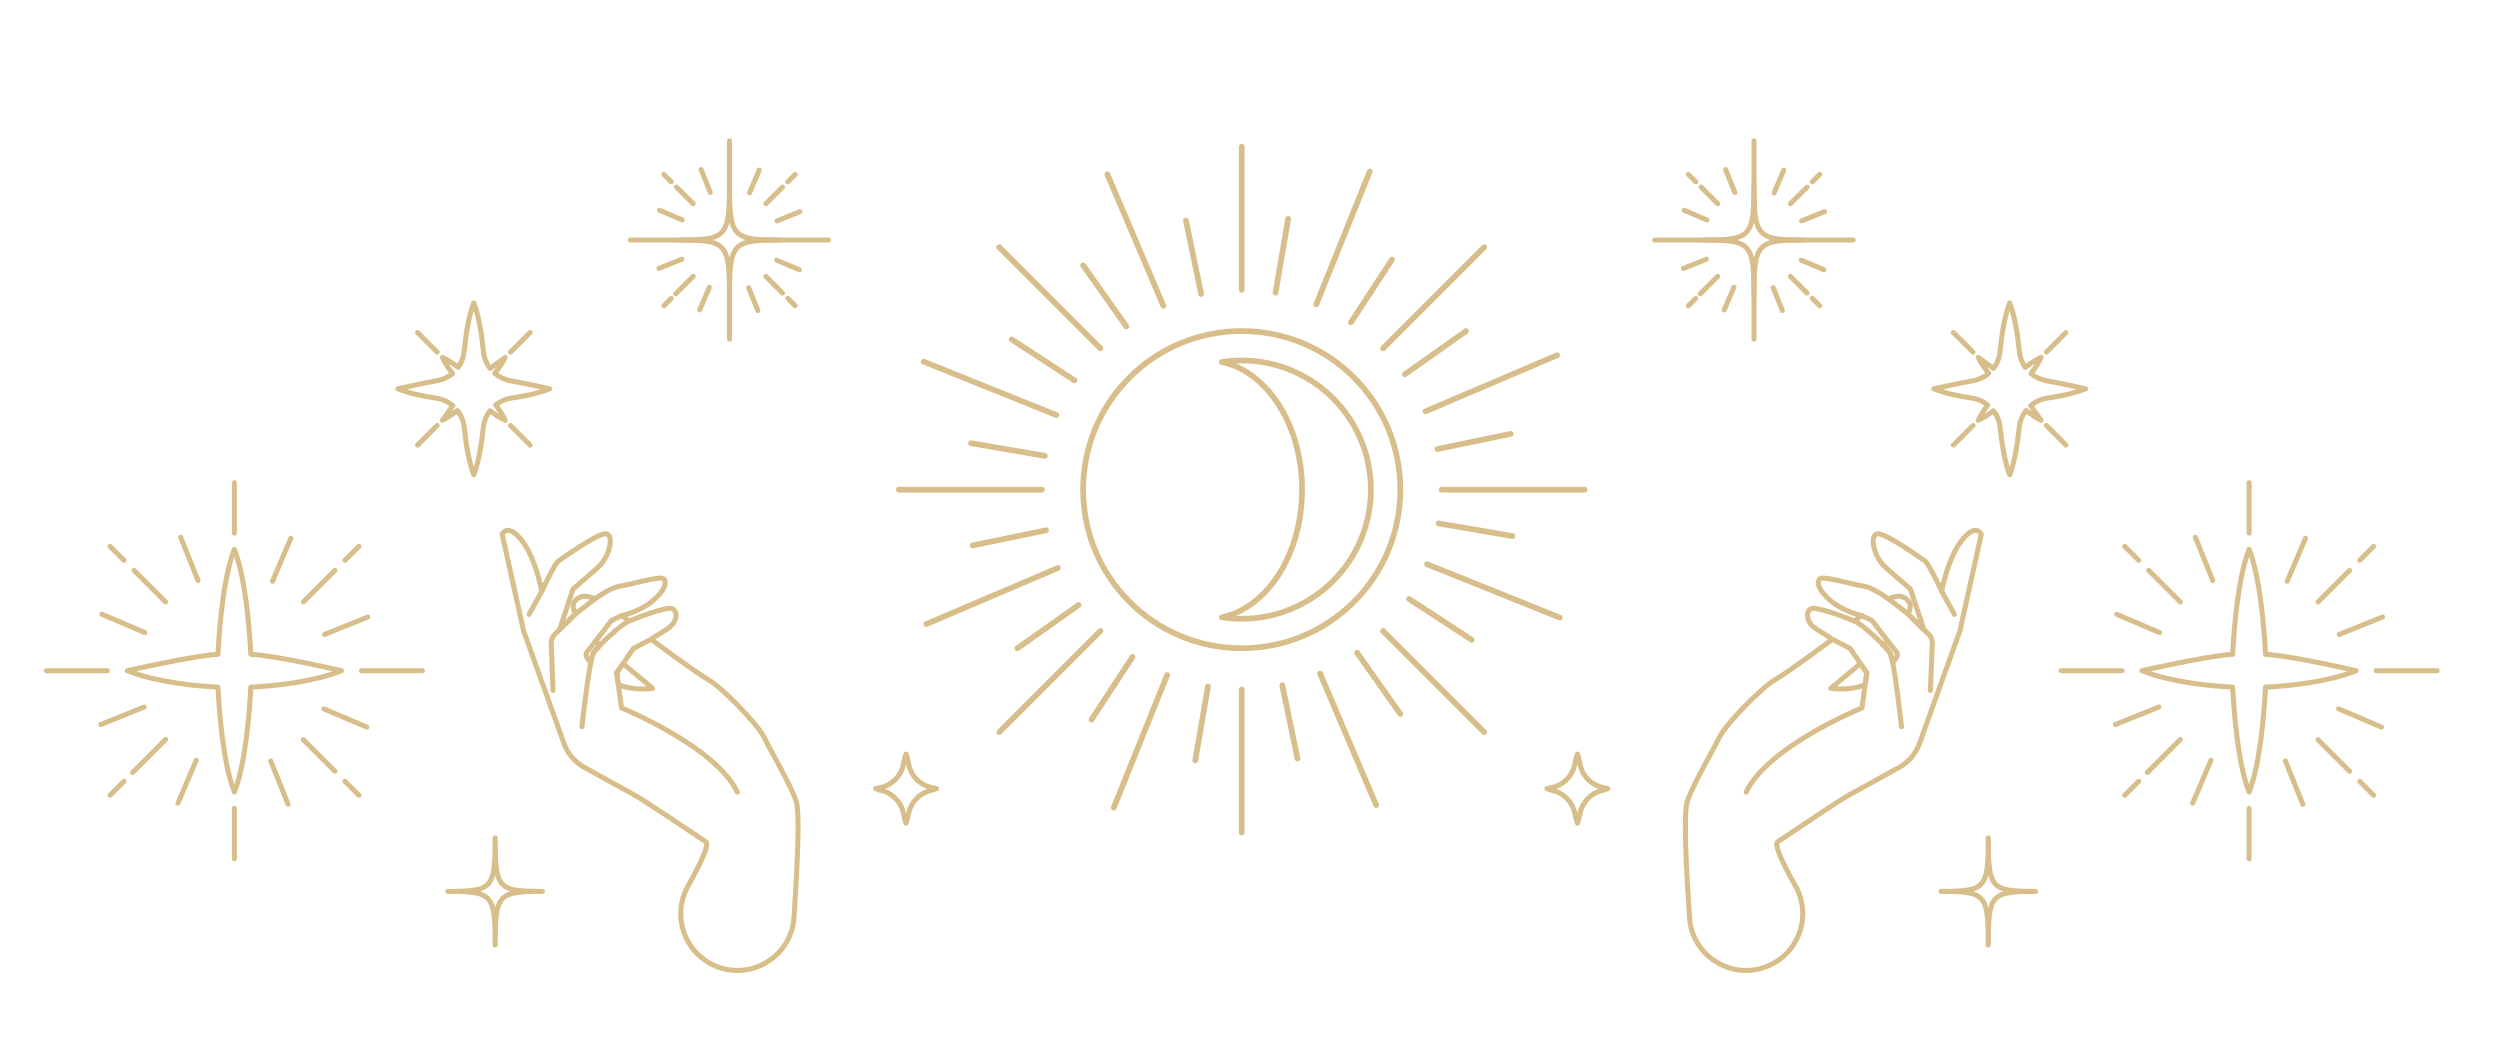
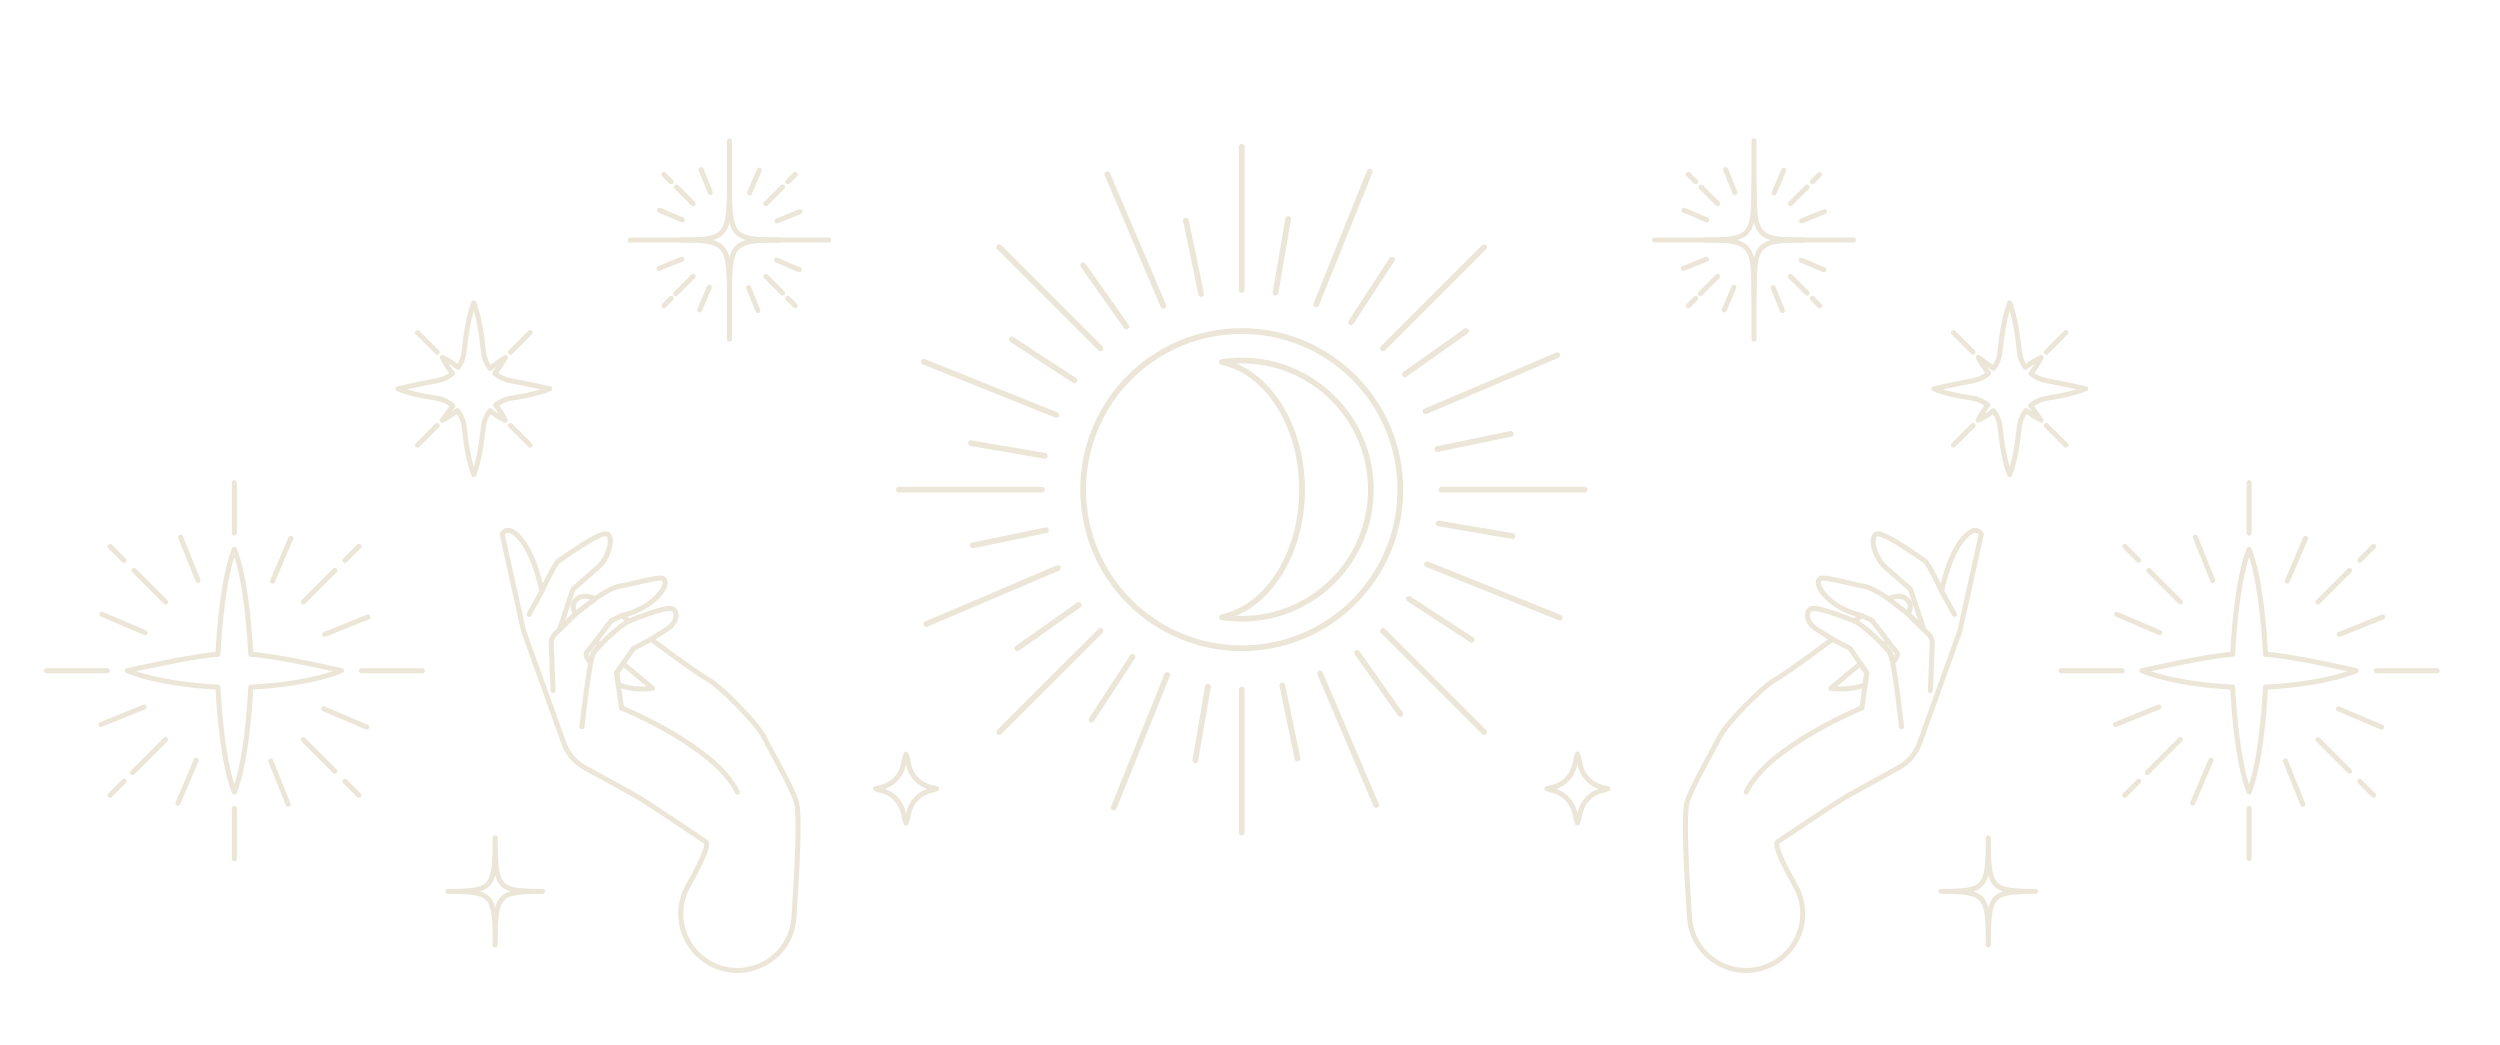
<svg xmlns="http://www.w3.org/2000/svg" version="1.2" viewBox="59 351 1089 456" width="1091" height="456">
  <style>
- 		.s0 { fill: none;stroke: #d7be8a;stroke-linecap: round;stroke-linejoin: round;stroke-width: 2.5 } 
- 		.s1 { fill: none;stroke: #d7be8a;stroke-linecap: round;stroke-linejoin: round;stroke-width: 2.2 } 
- 	</style>
-   <g id="Background">
- 	</g>
-   <g id="Graphic elements">
-     <g id="Graphic elements 2 ">
-       <g id="&lt;Group&gt;">
-         <path id="&lt;Path&gt;" class="s0" d="m599.89 633.89c-38.27 0-69.21-30.94-69.21-69.21 0-38.28 30.94-69.21 69.21-69.21 38.28 0 69.21 30.93 69.21 69.21 0 38.27-30.93 69.21-69.21 69.21z" />
-         <path id="&lt;Path&gt;" class="s0" d="m599.89 508.32q-4.42 0.01-8.66 0.67c19.82 4.16 34.99 27.51 34.99 55.69 0 28.18-15.17 51.53-34.99 55.69q4.24 0.66 8.66 0.67c31.13 0 56.36-25.23 56.36-56.36 0-31.13-25.23-56.36-56.36-56.36z" />
-         <g id="&lt;Group&gt;">
-           <path id="&lt;Path&gt;" class="s0" d="m599.89 477.49v-62.43" />
-           <path id="&lt;Path&gt;" class="s0" d="m599.89 714.3v-62.43" />
-           <path id="&lt;Path&gt;" class="s0" d="m687.09 564.68h62.42" />
-           <path id="&lt;Path&gt;" class="s0" d="m450.27 564.68h62.43" />
-         </g>
-         <g id="&lt;Group&gt;">
-           <path id="&lt;Path&gt;" class="s0" d="m661.55 503.02l44.14-44.14" />
-           <path id="&lt;Path&gt;" class="s0" d="m494.09 670.48l44.15-44.14" />
-           <path id="&lt;Path&gt;" class="s0" d="m661.55 626.34l44.14 44.14" />
-           <path id="&lt;Path&gt;" class="s0" d="m494.09 458.88l44.15 44.14" />
-         </g>
-         <g id="&lt;Group&gt;">
-           <path id="&lt;Path&gt;" class="s0" d="m632.44 483.79l23.31-57.92" />
-           <path id="&lt;Path&gt;" class="s0" d="m544.04 703.48l23.3-57.91" />
-           <path id="&lt;Path&gt;" class="s0" d="m680.78 597.23l57.92 23.3" />
-           <path id="&lt;Path&gt;" class="s0" d="m461.09 508.83l57.91 23.3" />
-         </g>
-         <g id="&lt;Group&gt;">
-           <path id="&lt;Path&gt;" class="s0" d="m680.11 530.5l57.43-24.48" />
-           <path id="&lt;Path&gt;" class="s0" d="m462.25 623.34l57.43-24.48" />
-           <path id="&lt;Path&gt;" class="s0" d="m634.07 644.89l24.48 57.43" />
-           <path id="&lt;Path&gt;" class="s0" d="m541.24 427.03l24.47 57.43" />
-         </g>
-         <g id="&lt;Group&gt;">
-           <path id="&lt;Path&gt;" class="s0" d="m671.09 514.34l26.68-18.87" />
-           <path id="&lt;Path&gt;" class="s0" d="m502.01 633.89l26.69-18.87" />
-           <path id="&lt;Path&gt;" class="s0" d="m650.23 635.87l18.87 26.69" />
-           <path id="&lt;Path&gt;" class="s0" d="m530.68 466.8l18.87 26.69" />
-         </g>
-         <g id="&lt;Group&gt;">
-           <path id="&lt;Path&gt;" class="s0" d="m685.27 546.97l32-6.64" />
-           <path id="&lt;Path&gt;" class="s0" d="m482.51 589.02l32-6.63" />
-           <path id="&lt;Path&gt;" class="s0" d="m617.6 650.06l6.64 32" />
-           <path id="&lt;Path&gt;" class="s0" d="m575.55 447.3l6.63 32" />
-         </g>
-         <g id="&lt;Group&gt;">
-           <path id="&lt;Path&gt;" class="s0" d="m685.83 579.42l32.22 5.53" />
-           <path id="&lt;Path&gt;" class="s0" d="m481.74 544.41l32.21 5.52" />
-           <path id="&lt;Path&gt;" class="s0" d="m585.15 650.62l-5.53 32.21" />
-           <path id="&lt;Path&gt;" class="s0" d="m620.16 446.53l-5.52 32.21" />
-         </g>
-         <g id="&lt;Group&gt;">
-           <path id="&lt;Path&gt;" class="s0" d="m647.57 491.67l17.87-27.36" />
-           <path id="&lt;Path&gt;" class="s0" d="m534.34 665.05l17.88-27.37" />
-           <path id="&lt;Path&gt;" class="s0" d="m672.9 612.36l27.36 17.87" />
-           <path id="&lt;Path&gt;" class="s0" d="m499.52 499.13l27.37 17.87" />
-         </g>
-       </g>
-       <g id="&lt;Group&gt;">
-         <g id="&lt;Group&gt;">
-           <g id="&lt;Group&gt;">
-             <path id="&lt;Compound Path&gt;" class="s1" d="m405.62 701.34c-1.45-5.8-11.38-22.89-14.25-28.72-2.88-5.83-18.72-21.96-24.24-25-5.52-3.05-24.98-17.65-24.98-17.65 0 0 2.39-1.64 6.84-4.36 4.45-2.71 5.08-7.53 2.53-8.94-2.55-1.41-19.03 5.38-19.03 5.38l-3.09-2.44c0 0 7.66-1.5 13.58-6.54 5.92-5.04 6.15-8.8 4.23-9.67-1.92-0.87-15.1 2.93-18.88 3.43-3.39 0.45-9.44 4.63-10.65 5.49-0.19-0.13-0.78-0.37-2.28-0.8-3.5-1.01-5.8 0.49-6.9 2.47-1.09 1.98 0.6 4.94 0.6 4.94l-6.94 6.89 5.93-17.78c0 0 5.92-5.04 11.03-9.61 5.1-4.57 7.02-14.41 3.19-14.49-3.83-0.08-18.81 10.67-20.6 11.9-1.78 1.23-7.26 13.17-7.26 13.17 0 0-2.6-14.36-8.8-22.21-6.19-7.85-8.5-2.66-8.5-2.66l9.36 42.27 17.61 49.02c1.6 4.47 4.78 8.2 8.93 10.49l21.91 12.08c4.62 2.55 21.17 13.79 31.05 20.35 1.77 1.17-2.62 10.15-7.8 19.37-6.71 11.94-2.34 27.07 9.66 33.69 15.84 8.74 35.4-1.94 36.62-19.99 1.43-21.21 2.55-44.37 1.13-50.08zm-88.79-65.13c-0.25 0.6-1.02 3.87-1.02 3.87 0 0-3.09-2.84-1.67-4.52 1.42-1.67 3.62-4.55 3.62-4.55l2.34 1.29c0 0-3.03 3.32-3.27 3.91zm10.99 13.54l-0.7-5.09 2.77-4.06 12.92 10.77c0 0-8.12 1.34-14.99-1.62z" />
-             <path id="&lt;Path&gt;" class="s1" d="m342.15 629.97l-7.76 4.02-7.27 10.67 2.1 15.28c0 0 40.95 16.6 50.56 36.75" />
-             <path id="&lt;Path&gt;" class="s1" d="m311.96 668.14c0 0 3.23-28.95 4.87-31.93 1.64-2.97 12.27-12.82 15.66-14.16" />
-             <path id="&lt;Path&gt;" class="s1" d="m317.46 612.47l-8.36 6.46-6.94 6.89-1.96 1.89c-1.12 1.07-1.73 2.57-1.66 4.12l0.82 20.5" />
-             <path id="&lt;Path&gt;" class="s1" d="m294.45 609.01l-5.58 10.12" />
-             <path id="&lt;Path&gt;" class="s1" d="m329.4 619.61l-4.66 2.27-6.98 9.13" />
-           </g>
-           <g id="&lt;Group&gt;">
-             <path id="&lt;Path&gt;" class="s1" d="m248.76 536.69l-8.55 8.55" />
-             <path id="&lt;Path&gt;" class="s1" d="m289.32 496.13l-8.55 8.55" />
-             <path id="&lt;Path&gt;" class="s1" d="m280.77 536.69l8.55 8.55" />
-             <path id="&lt;Path&gt;" class="s1" d="m240.21 496.13l8.55 8.55" />
-             <path id="&lt;Path&gt;" class="s1" d="m231.65 520.68c0 0 8.92-2.08 17.24-3.58 2.49-0.45 4.74-1.55 6.59-3.09-1.82-2.4-3.51-4.92-4.44-7.04 2.09 0.9 4.57 2.56 6.93 4.34 1.39-1.95 2.3-4.27 2.55-6.78 0.76-7.43 2.05-15.82 4.24-21.36 2.19 5.55 3.49 13.95 4.24 21.4 0.28 2.68 1.3 5.15 2.86 7.19 3.2-2.28 6.62-4.79 6.62-4.79-0.82 1.89-2.85 4.69-4.56 6.96 1.88 1.6 4.17 2.74 6.72 3.2 8.25 1.5 17.24 3.55 17.24 3.55-5.01 1.98-10.86 3.22-16.46 4-2.68 0.37-5.1 1.46-7.1 3.05 1.71 2.28 3.28 4.66 4.16 6.67-2.01-0.87-4.38-2.43-6.65-4.14-1.57 2.05-2.61 4.52-2.9 7.24-0.77 7.27-2.05 15.32-4.17 20.7-2.12-5.38-3.4-13.43-4.17-20.7-0.29-2.77-1.36-5.28-2.98-7.35-2.2 1.64-4.78 3.48-6.57 4.25 0 0 2.35-3.22 4.58-6.34-2.07-1.77-4.66-2.98-7.51-3.38-5.61-0.78-11.46-2.02-16.46-4z" />
-           </g>
-           <path id="&lt;Compound Path&gt;" class="s1" d="m440.1 695.16q1.32 0.52 2.78 0.88c4.88 1.23 8.53 5.28 9.46 10.23 0.28 1.48 0.62 2.85 1.06 3.96 0.43-1.11 0.78-2.48 1.05-3.96 0.93-4.95 4.58-9 9.46-10.23q1.46-0.36 2.78-0.88c0 0-0.87-0.19-2.14-0.47-5.13-1.09-9.12-5.17-10.04-10.34-0.29-1.58-0.65-3.07-1.11-4.25-0.47 1.18-0.83 2.66-1.11 4.25-0.93 5.15-4.9 9.22-10.01 10.33-1.3 0.28-2.18 0.48-2.18 0.48z" />
-           <g id="&lt;Group&gt;">
-             <path id="&lt;Path&gt;" class="s1" d="m274.1 716.64c0 22.14-1.09 23.37-20.64 23.37 19.55 0 20.64 1.23 20.64 23.38 0-22.15 1.08-23.38 20.63-23.38-19.55 0-20.63-1.23-20.63-23.37z" />
-           </g>
-         </g>
-         <g id="&lt;Group&gt;">
-           <g id="&lt;Group&gt;">
-             <path id="&lt;Compound Path&gt;" class="s1" d="m795.3 751.42c1.22 18.05 20.77 28.73 36.62 19.99 12-6.62 16.37-21.75 9.66-33.69-5.18-9.22-9.58-18.2-7.8-19.37 9.88-6.56 26.42-17.8 31.05-20.35l21.9-12.08c4.16-2.29 7.33-6.02 8.94-10.49l17.6-49.02 9.36-42.27c0 0-2.3-5.19-8.5 2.66-6.19 7.85-8.8 22.21-8.8 22.21 0 0-5.47-11.94-7.26-13.17-1.78-1.23-16.76-11.98-20.59-11.9-3.83 0.08-1.92 9.92 3.19 14.49 5.1 4.57 11.02 9.61 11.02 9.61l5.93 17.78-6.93-6.89c0 0 1.68-2.96 0.59-4.94-1.09-1.98-3.39-3.48-6.9-2.47-1.49 0.43-2.09 0.67-2.28 0.8-1.21-0.86-7.25-5.04-10.64-5.49-3.79-0.5-16.96-4.3-18.88-3.43-1.92 0.87-1.7 4.63 4.22 9.67 5.92 5.04 13.58 6.54 13.58 6.54l-3.08 2.44c0 0-16.49-6.79-19.03-5.38-2.55 1.41-1.92 6.23 2.53 8.94 4.45 2.72 6.83 4.36 6.83 4.36 0 0-19.45 14.6-24.97 17.65-5.52 3.04-21.37 19.17-24.24 25-2.88 5.83-12.8 22.92-14.25 28.72-1.43 5.71-0.31 28.87 1.13 50.08zm84.39-119.12l2.33-1.29c0 0 2.2 2.88 3.62 4.55 1.42 1.68-1.66 4.52-1.66 4.52 0 0-0.78-3.27-1.03-3.87-0.24-0.59-3.26-3.91-3.26-3.91zm-22.71 19.07l12.91-10.77 2.77 4.06-0.7 5.09c-6.86 2.96-14.98 1.62-14.98 1.62z" />
-             <path id="&lt;Path&gt;" class="s1" d="m857.63 629.97l7.76 4.02 7.27 10.67-2.1 15.28c0 0-40.95 16.6-50.56 36.75" />
-             <path id="&lt;Path&gt;" class="s1" d="m887.83 668.14c0 0-3.24-28.95-4.88-31.93-1.63-2.97-12.26-12.82-15.65-14.16" />
-             <path id="&lt;Path&gt;" class="s1" d="m882.32 612.47l8.37 6.46 6.93 6.89 1.97 1.89c1.12 1.07 1.72 2.57 1.66 4.12l-0.82 20.5" />
-             <path id="&lt;Path&gt;" class="s1" d="m905.33 609.01l5.59 10.12" />
-             <path id="&lt;Path&gt;" class="s1" d="m870.38 619.61l4.67 2.27 6.97 9.13" />
-           </g>
-           <g id="&lt;Group&gt;">
-             <path id="&lt;Path&gt;" class="s1" d="m951.03 536.69l8.55 8.55" />
-             <path id="&lt;Path&gt;" class="s1" d="m910.47 496.13l8.55 8.55" />
-             <path id="&lt;Path&gt;" class="s1" d="m919.02 536.69l-8.55 8.55" />
-             <path id="&lt;Path&gt;" class="s1" d="m959.58 496.13l-8.55 8.55" />
-             <path id="&lt;Path&gt;" class="s1" d="m968.14 520.68c0 0-8.92-2.08-17.24-3.58-2.5-0.45-4.74-1.55-6.59-3.09 1.82-2.4 3.51-4.92 4.43-7.04-2.09 0.9-4.56 2.56-6.92 4.34-1.39-1.95-2.3-4.27-2.56-6.78-0.76-7.43-2.05-15.82-4.24-21.36-2.19 5.55-3.48 13.95-4.24 21.4-0.27 2.68-1.29 5.15-2.85 7.19-3.2-2.28-6.62-4.79-6.62-4.79 0.82 1.89 2.84 4.69 4.55 6.96-1.87 1.6-4.17 2.74-6.72 3.2-8.24 1.5-17.23 3.55-17.23 3.55 5 1.98 10.86 3.22 16.46 4 2.67 0.37 5.1 1.46 7.09 3.05-1.71 2.28-3.28 4.66-4.15 6.67 2-0.87 4.37-2.43 6.65-4.14 1.57 2.05 2.61 4.52 2.89 7.24 0.77 7.27 2.05 15.32 4.17 20.7 2.13-5.38 3.41-13.43 4.17-20.7 0.29-2.77 1.37-5.28 2.99-7.35 2.19 1.64 4.78 3.48 6.56 4.25 0 0-2.35-3.22-4.57-6.34 2.07-1.77 4.65-2.98 7.51-3.38 5.6-0.78 11.46-2.02 16.46-4z" />
-           </g>
-           <path id="&lt;Compound Path&gt;" class="s1" d="m757.5 694.68c-5.11-1.11-9.08-5.18-10-10.33-0.29-1.59-0.65-3.07-1.11-4.25-0.46 1.18-0.83 2.67-1.11 4.25-0.93 5.17-4.92 9.25-10.05 10.34-1.27 0.28-2.14 0.47-2.14 0.47q1.32 0.52 2.78 0.88c4.89 1.23 8.54 5.28 9.46 10.23 0.28 1.48 0.62 2.85 1.06 3.96 0.43-1.11 0.78-2.48 1.06-3.96 0.92-4.95 4.57-9 9.46-10.23q1.45-0.36 2.77-0.88c0 0-0.88-0.2-2.18-0.48z" />
-           <g id="&lt;Group&gt;">
-             <path id="&lt;Path&gt;" class="s1" d="m925.69 716.64c0 22.14 1.08 23.37 20.63 23.37-19.55 0-20.63 1.23-20.63 23.38 0-22.15-1.09-23.38-20.64-23.38 19.55 0 20.64-1.23 20.64-23.37z" />
-           </g>
-         </g>
-       </g>
-       <g id="&lt;Group&gt;">
-         <g id="&lt;Group&gt;">
-           <path id="&lt;Compound Path&gt;" class="s1" d="m1046.67 636.54c-0.59-11.37-2.32-33.51-7.17-45.8-4.84 12.29-6.57 34.43-7.17 45.8-10.48 0.53-39.57 7.16-39.57 7.16 12.28 4.85 28.2 6.58 39.57 7.17 0.6 11.37 2.33 33.51 7.17 45.79 4.85-12.28 6.58-34.42 7.17-45.79 11.37-0.59 27.3-2.32 39.58-7.17 0 0-28.21-6.57-39.58-7.16z" />
-           <g id="&lt;Group&gt;">
-             <g id="&lt;Group&gt;">
-               <g id="&lt;Group&gt;">
-                 <path id="&lt;Path&gt;" class="s1" d="m957.44 643.7h26.62" />
-                 <path id="&lt;Path&gt;" class="s1" d="m1094.95 643.7h26.62" />
-               </g>
-               <g id="&lt;Group&gt;">
-                 <path id="&lt;Path&gt;" class="s1" d="m1039.5 561.64v21.99" />
-                 <path id="&lt;Path&gt;" class="s1" d="m1039.5 703.78v21.99" />
-               </g>
-             </g>
-             <g id="&lt;Group&gt;">
-               <g id="&lt;Group&gt;">
-                 <path id="&lt;Path&gt;" class="s1" d="m995.73 599.93l13.76 13.76" />
-                 <path id="&lt;Path&gt;" class="s1" d="m985.24 589.44l6.08 6.08" />
-                 <path id="&lt;Path&gt;" class="s1" d="m1083.36 687.56l-13.76-13.75" />
-                 <path id="&lt;Path&gt;" class="s1" d="m1093.85 698.05l-6.07-6.07" />
-               </g>
-               <g id="&lt;Group&gt;">
-                 <path id="&lt;Path&gt;" class="s1" d="m1009.49 673.72l-14.41 14.41" />
-               </g>
-               <path id="&lt;Path&gt;" class="s1" d="m1083.36 599.93l-13.76 13.76" />
-               <path id="&lt;Path&gt;" class="s1" d="m1093.85 589.44l-6.07 6.08" />
-               <path id="&lt;Path&gt;" class="s1" d="m985.24 698.05l6.08-6.07" />
-             </g>
-             <g id="&lt;Group&gt;">
-               <g id="&lt;Group&gt;">
-                 <path id="&lt;Path&gt;" class="s1" d="m981.71 619.08l18.74 7.99" />
-                 <path id="&lt;Path&gt;" class="s1" d="m1078.56 660.34l18.74 7.99" />
-               </g>
-               <g id="&lt;Group&gt;">
-                 <path id="&lt;Path&gt;" class="s1" d="m1064.13 585.91l-7.99 18.74" />
-                 <path id="&lt;Path&gt;" class="s1" d="m1022.87 682.76l-7.99 18.74" />
-               </g>
-             </g>
-             <g id="&lt;Group&gt;">
-               <g id="&lt;Group&gt;">
-                 <path id="&lt;Path&gt;" class="s1" d="m1016.05 585.42l7.6 18.91" />
-                 <path id="&lt;Path&gt;" class="s1" d="m1055.35 683.08l7.61 18.91" />
-               </g>
-               <g id="&lt;Group&gt;">
-                 <path id="&lt;Path&gt;" class="s1" d="m1097.78 620.25l-18.9 7.6" />
-                 <path id="&lt;Path&gt;" class="s1" d="m1000.12 659.55l-18.9 7.61" />
-               </g>
-             </g>
-           </g>
-         </g>
-         <g id="&lt;Group&gt;">
-           <path id="&lt;Compound Path&gt;" class="s1" d="m167.45 636.54c-0.59-11.37-2.33-33.51-7.17-45.8-4.84 12.29-6.58 34.43-7.17 45.8-10.49 0.53-39.58 7.16-39.58 7.16 12.29 4.85 28.21 6.58 39.58 7.17 0.59 11.37 2.33 33.51 7.17 45.79 4.84-12.28 6.58-34.42 7.17-45.79 11.37-0.59 27.3-2.32 39.58-7.17 0 0-28.21-6.57-39.58-7.16z" />
-           <g id="&lt;Group&gt;">
-             <g id="&lt;Group&gt;">
-               <g id="&lt;Group&gt;">
-                 <path id="&lt;Path&gt;" class="s1" d="m78.22 643.7h26.61" />
-                 <path id="&lt;Path&gt;" class="s1" d="m215.73 643.7h26.61" />
-               </g>
-               <g id="&lt;Group&gt;">
-                 <path id="&lt;Path&gt;" class="s1" d="m160.28 561.64v21.99" />
-                 <path id="&lt;Path&gt;" class="s1" d="m160.28 703.78v21.99" />
-               </g>
-             </g>
-             <g id="&lt;Group&gt;">
-               <g id="&lt;Group&gt;">
-                 <path id="&lt;Path&gt;" class="s1" d="m116.51 599.93l13.75 13.76" />
-                 <path id="&lt;Path&gt;" class="s1" d="m106.02 589.44l6.07 6.08" />
-                 <path id="&lt;Path&gt;" class="s1" d="m204.14 687.56l-13.76-13.75" />
-                 <path id="&lt;Path&gt;" class="s1" d="m214.63 698.05l-6.08-6.07" />
-               </g>
-               <g id="&lt;Group&gt;">
-                 <path id="&lt;Path&gt;" class="s1" d="m130.26 673.72l-14.4 14.41" />
-               </g>
-               <path id="&lt;Path&gt;" class="s1" d="m204.14 599.93l-13.76 13.76" />
-               <path id="&lt;Path&gt;" class="s1" d="m214.63 589.44l-6.08 6.08" />
-               <path id="&lt;Path&gt;" class="s1" d="m106.02 698.05l6.07-6.07" />
-             </g>
-             <g id="&lt;Group&gt;">
-               <g id="&lt;Group&gt;">
-                 <path id="&lt;Path&gt;" class="s1" d="m102.48 619.08l18.75 7.99" />
-                 <path id="&lt;Path&gt;" class="s1" d="m199.33 660.34l18.75 7.99" />
-               </g>
-               <g id="&lt;Group&gt;">
-                 <path id="&lt;Path&gt;" class="s1" d="m184.9 585.91l-7.98 18.74" />
-                 <path id="&lt;Path&gt;" class="s1" d="m143.64 682.76l-7.98 18.74" />
-               </g>
-             </g>
-             <g id="&lt;Group&gt;">
-               <g id="&lt;Group&gt;">
-                 <path id="&lt;Path&gt;" class="s1" d="m136.82 585.42l7.61 18.91" />
-                 <path id="&lt;Path&gt;" class="s1" d="m176.13 683.08l7.61 18.91" />
-               </g>
-               <g id="&lt;Group&gt;">
-                 <path id="&lt;Path&gt;" class="s1" d="m218.56 620.25l-18.9 7.6" />
-                 <path id="&lt;Path&gt;" class="s1" d="m120.9 659.55l-18.9 7.61" />
-               </g>
-             </g>
-           </g>
-         </g>
-       </g>
-       <g id="&lt;Group&gt;">
-         <g id="&lt;Group&gt;">
-           <g id="&lt;Group&gt;">
-             <g id="&lt;Group&gt;">
-               <path id="&lt;Path&gt;" class="s1" d="m333.04 455.75h35.29" />
-               <path id="&lt;Path&gt;" class="s1" d="m384.35 455.75h35.29" />
-             </g>
-             <g id="&lt;Group&gt;">
-               <path id="&lt;Path&gt;" class="s1" d="m376.34 412.45v32.85" />
-               <path id="&lt;Path&gt;" class="s1" d="m376.34 466.2v32.85" />
-             </g>
-           </g>
-           <g id="&lt;Group&gt;">
-             <g id="&lt;Group&gt;">
-               <path id="&lt;Path&gt;" class="s1" d="m353.24 432.65l7.26 7.26" />
-               <path id="&lt;Path&gt;" class="s1" d="m347.71 427.12l3.2 3.21" />
-               <path id="&lt;Path&gt;" class="s1" d="m399.48 478.89l-7.26-7.26" />
-               <path id="&lt;Path&gt;" class="s1" d="m405.02 484.43l-3.21-3.21" />
-             </g>
-             <g id="&lt;Group&gt;">
-               <path id="&lt;Path&gt;" class="s1" d="m360.5 471.59l-7.6 7.6" />
-             </g>
-             <path id="&lt;Path&gt;" class="s1" d="m399.48 432.65l-7.26 7.26" />
-             <path id="&lt;Path&gt;" class="s1" d="m405.02 427.12l-3.21 3.21" />
-             <path id="&lt;Path&gt;" class="s1" d="m347.71 484.43l3.2-3.21" />
-           </g>
-           <g id="&lt;Group&gt;">
-             <g id="&lt;Group&gt;">
-               <path id="&lt;Path&gt;" class="s1" d="m345.84 442.76l9.89 4.21" />
-               <path id="&lt;Path&gt;" class="s1" d="m396.94 464.53l9.89 4.21" />
-             </g>
-             <g id="&lt;Group&gt;">
-               <path id="&lt;Path&gt;" class="s1" d="m389.33 425.25l-4.21 9.9" />
-               <path id="&lt;Path&gt;" class="s1" d="m367.56 476.35l-4.21 9.89" />
-             </g>
-           </g>
-           <g id="&lt;Group&gt;">
-             <g id="&lt;Group&gt;">
-               <path id="&lt;Path&gt;" class="s1" d="m363.96 425l4.02 9.97" />
-               <path id="&lt;Path&gt;" class="s1" d="m384.7 476.53l4.02 9.97" />
-             </g>
-             <g id="&lt;Group&gt;">
-               <path id="&lt;Path&gt;" class="s1" d="m407.09 443.37l-9.97 4.02" />
-               <path id="&lt;Path&gt;" class="s1" d="m355.56 464.11l-9.97 4.02" />
-             </g>
-           </g>
-         </g>
-         <path id="&lt;Path&gt;" class="s1" d="m376.34 430.97c0 23.48-1.15 24.78-21.87 24.78 20.72 0 21.87 1.3 21.87 24.78 0-23.48 1.15-24.78 21.87-24.78-20.72 0-21.87-1.3-21.87-24.78z" />
-       </g>
-       <g id="&lt;Group&gt;">
-         <g id="&lt;Group&gt;">
-           <g id="&lt;Group&gt;">
-             <g id="&lt;Group&gt;">
-               <path id="&lt;Path&gt;" class="s1" d="m780.15 455.75h35.28" />
-               <path id="&lt;Path&gt;" class="s1" d="m831.46 455.75h35.28" />
-             </g>
-             <g id="&lt;Group&gt;">
-               <path id="&lt;Path&gt;" class="s1" d="m823.45 412.45v32.85" />
-               <path id="&lt;Path&gt;" class="s1" d="m823.45 466.2v32.85" />
-             </g>
-           </g>
-           <g id="&lt;Group&gt;">
-             <g id="&lt;Group&gt;">
-               <path id="&lt;Path&gt;" class="s1" d="m800.35 432.65l7.26 7.26" />
-               <path id="&lt;Path&gt;" class="s1" d="m794.81 427.12l3.21 3.21" />
-               <path id="&lt;Path&gt;" class="s1" d="m846.59 478.89l-7.26-7.26" />
-               <path id="&lt;Path&gt;" class="s1" d="m852.12 484.43l-3.21-3.21" />
-             </g>
-             <g id="&lt;Group&gt;">
-               <path id="&lt;Path&gt;" class="s1" d="m807.61 471.59l-7.6 7.6" />
-             </g>
-             <path id="&lt;Path&gt;" class="s1" d="m846.59 432.65l-7.26 7.26" />
-             <path id="&lt;Path&gt;" class="s1" d="m852.12 427.12l-3.21 3.21" />
-             <path id="&lt;Path&gt;" class="s1" d="m794.81 484.43l3.21-3.21" />
-           </g>
-           <g id="&lt;Group&gt;">
-             <g id="&lt;Group&gt;">
-               <path id="&lt;Path&gt;" class="s1" d="m792.95 442.76l9.89 4.21" />
-               <path id="&lt;Path&gt;" class="s1" d="m844.05 464.53l9.89 4.21" />
-             </g>
-             <g id="&lt;Group&gt;">
-               <path id="&lt;Path&gt;" class="s1" d="m836.44 425.25l-4.22 9.9" />
-               <path id="&lt;Path&gt;" class="s1" d="m814.67 476.35l-4.22 9.89" />
-             </g>
-           </g>
-           <g id="&lt;Group&gt;">
-             <g id="&lt;Group&gt;">
-               <path id="&lt;Path&gt;" class="s1" d="m811.07 425l4.01 9.97" />
-               <path id="&lt;Path&gt;" class="s1" d="m831.81 476.53l4.01 9.97" />
-             </g>
-             <g id="&lt;Group&gt;">
-               <path id="&lt;Path&gt;" class="s1" d="m854.2 443.37l-9.98 4.02" />
-               <path id="&lt;Path&gt;" class="s1" d="m802.67 464.11l-9.97 4.02" />
-             </g>
-           </g>
-         </g>
-         <path id="&lt;Path&gt;" class="s1" d="m823.45 430.97c0 23.48-1.16 24.78-21.88 24.78 20.72 0 21.88 1.3 21.88 24.78 0-23.48 1.15-24.78 21.87-24.78-20.72 0-21.87-1.3-21.87-24.78z" />
+     .s0 { fill: none; stroke: #ece6d8; stroke-linecap: round; stroke-linejoin: round; stroke-width: 2.5 }
+     .s1 { fill: none; stroke: #ece6d8; stroke-linecap: round; stroke-linejoin: round; stroke-width: 2.2 }
+     /* Central sun — mirrors the &lt;Sunburst pulseRays&gt; decoration in the app: each
+        ray twinkles on its own offset clock, so the sun shimmers in place rather
+        than pulsing as one block. fill-box + center pivots each ray on its own
+        centre. CSS animation runs even when the file is shown via an &lt;img&gt; tag.
+        NB: this style block is wrapped in CDATA so the "&lt;" in these comments and
+        in the "&gt; path" child selectors can't break the strict XML parse that an
+        &lt;img&gt;-loaded SVG goes through. */
+     .bar-sun-rays &gt; path {
+       transform-box: fill-box;
+       transform-origin: center;
+       animation: bar-sun-flare 2.4s ease-in-out infinite;
+     }
+     /* 8 phase buckets across the 32 rays → staggered, organic shimmer. */
+     .bar-sun-rays &gt; path:nth-child(8n+1) { animation-duration: 2.05s; animation-delay: -0.10s; }
+     .bar-sun-rays &gt; path:nth-child(8n+2) { animation-duration: 2.55s; animation-delay: -0.80s; }
+     .bar-sun-rays &gt; path:nth-child(8n+3) { animation-duration: 2.25s; animation-delay: -1.45s; }
+     .bar-sun-rays &gt; path:nth-child(8n+4) { animation-duration: 2.80s; animation-delay: -0.35s; }
+     .bar-sun-rays &gt; path:nth-child(8n+5) { animation-duration: 2.15s; animation-delay: -1.90s; }
+     .bar-sun-rays &gt; path:nth-child(8n+6) { animation-duration: 2.65s; animation-delay: -0.60s; }
+     .bar-sun-rays &gt; path:nth-child(8n+7) { animation-duration: 2.35s; animation-delay: -1.25s; }
+     .bar-sun-rays &gt; path:nth-child(8n+8) { animation-duration: 2.90s; animation-delay: -2.05s; }
+     @keyframes bar-sun-flare {
+       0%, 100% { transform: scale(0.74); opacity: 0.6; }
+       50%      { transform: scale(1.18); opacity: 1; }
+     }
+   </style>
+   <g>
+     <g>
+       <g>
+         <path class="s0" d="m599.89 633.89c-38.27 0-69.21-30.94-69.21-69.21 0-38.28 30.94-69.21 69.21-69.21 38.28 0 69.21 30.93 69.21 69.21 0 38.27-30.93 69.21-69.21 69.21z" />
+         <path class="s0" d="m599.89 508.32q-4.42 0.01-8.66 0.67c19.82 4.16 34.99 27.51 34.99 55.69 0 28.18-15.17 51.53-34.99 55.69q4.24 0.66 8.66 0.67c31.13 0 56.36-25.23 56.36-56.36 0-31.13-25.23-56.36-56.36-56.36z" />
+         <g class="bar-sun-rays">
+           <path class="s0" d="m599.89 477.49v-62.43" />
+           <path class="s0" d="m599.89 714.3v-62.43" />
+           <path class="s0" d="m687.09 564.68h62.42" />
+           <path class="s0" d="m450.27 564.68h62.43" />
+           <path class="s0" d="m661.55 503.02l44.14-44.14" />
+           <path class="s0" d="m494.09 670.48l44.15-44.14" />
+           <path class="s0" d="m661.55 626.34l44.14 44.14" />
+           <path class="s0" d="m494.09 458.88l44.15 44.14" />
+           <path class="s0" d="m632.44 483.79l23.31-57.92" />
+           <path class="s0" d="m544.04 703.48l23.3-57.91" />
+           <path class="s0" d="m680.78 597.23l57.92 23.3" />
+           <path class="s0" d="m461.09 508.83l57.91 23.3" />
+           <path class="s0" d="m680.11 530.5l57.43-24.48" />
+           <path class="s0" d="m462.25 623.34l57.43-24.48" />
+           <path class="s0" d="m634.07 644.89l24.48 57.43" />
+           <path class="s0" d="m541.24 427.03l24.47 57.43" />
+           <path class="s0" d="m671.09 514.34l26.68-18.87" />
+           <path class="s0" d="m502.01 633.89l26.69-18.87" />
+           <path class="s0" d="m650.23 635.87l18.87 26.69" />
+           <path class="s0" d="m530.68 466.8l18.87 26.69" />
+           <path class="s0" d="m685.27 546.97l32-6.64" />
+           <path class="s0" d="m482.51 589.02l32-6.63" />
+           <path class="s0" d="m617.6 650.06l6.64 32" />
+           <path class="s0" d="m575.55 447.3l6.63 32" />
+           <path class="s0" d="m685.83 579.42l32.22 5.53" />
+           <path class="s0" d="m481.74 544.41l32.21 5.52" />
+           <path class="s0" d="m585.15 650.62l-5.53 32.21" />
+           <path class="s0" d="m620.16 446.53l-5.52 32.21" />
+           <path class="s0" d="m647.57 491.67l17.87-27.36" />
+           <path class="s0" d="m534.34 665.05l17.88-27.37" />
+           <path class="s0" d="m672.9 612.36l27.36 17.87" />
+           <path class="s0" d="m499.52 499.13l27.37 17.87" />
+         </g>
+       </g>
+       <g>
+         <g>
+           <path class="s1" d="m405.62 701.34c-1.45-5.8-11.38-22.89-14.25-28.72-2.88-5.83-18.72-21.96-24.24-25-5.52-3.05-24.98-17.65-24.98-17.65 0 0 2.39-1.64 6.84-4.36 4.45-2.71 5.08-7.53 2.53-8.94-2.55-1.41-19.03 5.38-19.03 5.38l-3.09-2.44c0 0 7.66-1.5 13.58-6.54 5.92-5.04 6.15-8.8 4.23-9.67-1.92-0.87-15.1 2.93-18.88 3.43-3.39 0.45-9.44 4.63-10.65 5.49-0.19-0.13-0.78-0.37-2.28-0.8-3.5-1.01-5.8 0.49-6.9 2.47-1.09 1.98 0.6 4.94 0.6 4.94l-6.94 6.89 5.93-17.78c0 0 5.92-5.04 11.03-9.61 5.1-4.57 7.02-14.41 3.19-14.49-3.83-0.08-18.81 10.67-20.6 11.9-1.78 1.23-7.26 13.17-7.26 13.17 0 0-2.6-14.36-8.8-22.21-6.19-7.85-8.5-2.66-8.5-2.66l9.36 42.27 17.61 49.02c1.6 4.47 4.78 8.2 8.93 10.49l21.91 12.08c4.62 2.55 21.17 13.79 31.05 20.35 1.77 1.17-2.62 10.15-7.8 19.37-6.71 11.94-2.34 27.07 9.66 33.69 15.84 8.74 35.4-1.94 36.62-19.99 1.43-21.21 2.55-44.37 1.13-50.08zm-88.79-65.13c-0.25 0.6-1.02 3.87-1.02 3.87 0 0-3.09-2.84-1.67-4.52 1.42-1.67 3.62-4.55 3.62-4.55l2.34 1.29c0 0-3.03 3.32-3.27 3.91zm10.99 13.54l-0.7-5.09 2.77-4.06 12.92 10.77c0 0-8.12 1.34-14.99-1.62z" />
+           <path class="s1" d="m342.15 629.97l-7.76 4.02-7.27 10.67 2.1 15.28c0 0 40.95 16.6 50.56 36.75" />
+           <path class="s1" d="m311.96 668.14c0 0 3.23-28.95 4.87-31.93 1.64-2.97 12.27-12.82 15.66-14.16" />
+           <path class="s1" d="m317.46 612.47l-8.36 6.46-6.94 6.89-1.96 1.89c-1.12 1.07-1.73 2.57-1.66 4.12l0.82 20.5" />
+           <path class="s1" d="m294.45 609.01l-5.58 10.12" />
+           <path class="s1" d="m329.4 619.61l-4.66 2.27-6.98 9.13" />
+         </g>
+         <g>
+           <path class="s1" d="m248.76 536.69l-8.55 8.55" />
+           <path class="s1" d="m289.32 496.13l-8.55 8.55" />
+           <path class="s1" d="m280.77 536.69l8.55 8.55" />
+           <path class="s1" d="m240.21 496.13l8.55 8.55" />
+           <path class="s1" d="m231.65 520.68c0 0 8.92-2.08 17.24-3.58 2.49-0.45 4.74-1.55 6.59-3.09-1.82-2.4-3.51-4.92-4.44-7.04 2.09 0.9 4.57 2.56 6.93 4.34 1.39-1.95 2.3-4.27 2.55-6.78 0.76-7.43 2.05-15.82 4.24-21.36 2.19 5.55 3.49 13.95 4.24 21.4 0.28 2.68 1.3 5.15 2.86 7.19 3.2-2.28 6.62-4.79 6.62-4.79-0.82 1.89-2.85 4.69-4.56 6.96 1.88 1.6 4.17 2.74 6.72 3.2 8.25 1.5 17.24 3.55 17.24 3.55-5.01 1.98-10.86 3.22-16.46 4-2.68 0.37-5.1 1.46-7.1 3.05 1.71 2.28 3.28 4.66 4.16 6.67-2.01-0.87-4.38-2.43-6.65-4.14-1.57 2.05-2.61 4.52-2.9 7.24-0.77 7.27-2.05 15.32-4.17 20.7-2.12-5.38-3.4-13.43-4.17-20.7-0.29-2.77-1.36-5.28-2.98-7.35-2.2 1.64-4.78 3.48-6.57 4.25 0 0 2.35-3.22 4.58-6.34-2.07-1.77-4.66-2.98-7.51-3.38-5.61-0.78-11.46-2.02-16.46-4z" />
+         </g>
+         <path class="s1" d="m440.1 695.16q1.32 0.52 2.78 0.88c4.88 1.23 8.53 5.28 9.46 10.23 0.28 1.48 0.62 2.85 1.06 3.96 0.43-1.11 0.78-2.48 1.05-3.96 0.93-4.95 4.58-9 9.46-10.23q1.46-0.36 2.78-0.88c0 0-0.87-0.19-2.14-0.47-5.13-1.09-9.12-5.17-10.04-10.34-0.29-1.58-0.65-3.07-1.11-4.25-0.47 1.18-0.83 2.66-1.11 4.25-0.93 5.15-4.9 9.22-10.01 10.33-1.3 0.28-2.18 0.48-2.18 0.48z" />
+         <g>
+           <path class="s1" d="m274.1 716.64c0 22.14-1.09 23.37-20.64 23.37 19.55 0 20.64 1.23 20.64 23.38 0-22.15 1.08-23.38 20.63-23.38-19.55 0-20.63-1.23-20.63-23.37z" />
+         </g>
+       </g>
+       <g>
+         <g>
+           <path class="s1" d="m795.3 751.42c1.22 18.05 20.77 28.73 36.62 19.99 12-6.62 16.37-21.75 9.66-33.69-5.18-9.22-9.58-18.2-7.8-19.37 9.88-6.56 26.42-17.8 31.05-20.35l21.9-12.08c4.16-2.29 7.33-6.02 8.94-10.49l17.6-49.02 9.36-42.27c0 0-2.3-5.19-8.5 2.66-6.19 7.85-8.8 22.21-8.8 22.21 0 0-5.47-11.94-7.26-13.17-1.78-1.23-16.76-11.98-20.59-11.9-3.83 0.08-1.92 9.92 3.19 14.49 5.1 4.57 11.02 9.61 11.02 9.61l5.93 17.78-6.93-6.89c0 0 1.68-2.96 0.59-4.94-1.09-1.98-3.39-3.48-6.9-2.47-1.49 0.43-2.09 0.67-2.28 0.8-1.21-0.86-7.25-5.04-10.64-5.49-3.79-0.5-16.96-4.3-18.88-3.43-1.92 0.87-1.7 4.63 4.22 9.67 5.92 5.04 13.58 6.54 13.58 6.54l-3.08 2.44c0 0-16.49-6.79-19.03-5.38-2.55 1.41-1.92 6.23 2.53 8.94 4.45 2.72 6.83 4.36 6.83 4.36 0 0-19.45 14.6-24.97 17.65-5.52 3.04-21.37 19.17-24.24 25-2.88 5.83-12.8 22.92-14.25 28.72-1.43 5.71-0.31 28.87 1.13 50.08zm84.39-119.12l2.33-1.29c0 0 2.2 2.88 3.62 4.55 1.42 1.68-1.66 4.52-1.66 4.52 0 0-0.78-3.27-1.03-3.87-0.24-0.59-3.26-3.91-3.26-3.91zm-22.71 19.07l12.91-10.77 2.77 4.06-0.7 5.09c-6.86 2.96-14.98 1.62-14.98 1.62z" />
+           <path class="s1" d="m857.63 629.97l7.76 4.02 7.27 10.67-2.1 15.28c0 0-40.95 16.6-50.56 36.75" />
+           <path class="s1" d="m887.83 668.14c0 0-3.24-28.95-4.88-31.93-1.63-2.97-12.26-12.82-15.65-14.16" />
+           <path class="s1" d="m882.32 612.47l8.37 6.46 6.93 6.89 1.97 1.89c1.12 1.07 1.72 2.57 1.66 4.12l-0.82 20.5" />
+           <path class="s1" d="m905.33 609.01l5.59 10.12" />
+           <path class="s1" d="m870.38 619.61l4.67 2.27 6.97 9.13" />
+         </g>
+         <g>
+           <path class="s1" d="m951.03 536.69l8.55 8.55" />
+           <path class="s1" d="m910.47 496.13l8.55 8.55" />
+           <path class="s1" d="m919.02 536.69l-8.55 8.55" />
+           <path class="s1" d="m959.58 496.13l-8.55 8.55" />
+           <path class="s1" d="m968.14 520.68c0 0-8.92-2.08-17.24-3.58-2.5-0.45-4.74-1.55-6.59-3.09 1.82-2.4 3.51-4.92 4.43-7.04-2.09 0.9-4.56 2.56-6.92 4.34-1.39-1.95-2.3-4.27-2.56-6.78-0.76-7.43-2.05-15.82-4.24-21.36-2.19 5.55-3.48 13.95-4.24 21.4-0.27 2.68-1.29 5.15-2.85 7.19-3.2-2.28-6.62-4.79-6.62-4.79 0.82 1.89 2.84 4.69 4.55 6.96-1.87 1.6-4.17 2.74-6.72 3.2-8.24 1.5-17.23 3.55-17.23 3.55 5 1.98 10.86 3.22 16.46 4 2.67 0.37 5.1 1.46 7.09 3.05-1.71 2.28-3.28 4.66-4.15 6.67 2-0.87 4.37-2.43 6.65-4.14 1.57 2.05 2.61 4.52 2.89 7.24 0.77 7.27 2.05 15.32 4.17 20.7 2.13-5.38 3.41-13.43 4.17-20.7 0.29-2.77 1.37-5.28 2.99-7.35 2.19 1.64 4.78 3.48 6.56 4.25 0 0-2.35-3.22-4.57-6.34 2.07-1.77 4.65-2.98 7.51-3.38 5.6-0.78 11.46-2.02 16.46-4z" />
+         </g>
+         <path class="s1" d="m757.5 694.68c-5.11-1.11-9.08-5.18-10-10.33-0.29-1.59-0.65-3.07-1.11-4.25-0.46 1.18-0.83 2.67-1.11 4.25-0.93 5.17-4.92 9.25-10.05 10.34-1.27 0.28-2.14 0.47-2.14 0.47q1.32 0.52 2.78 0.88c4.89 1.23 8.54 5.28 9.46 10.23 0.28 1.48 0.62 2.85 1.06 3.96 0.43-1.11 0.78-2.48 1.06-3.96 0.92-4.95 4.57-9 9.46-10.23q1.45-0.36 2.77-0.88c0 0-0.88-0.2-2.18-0.48z" />
+         <g>
+           <path class="s1" d="m925.69 716.64c0 22.14 1.08 23.37 20.63 23.37-19.55 0-20.63 1.23-20.63 23.38 0-22.15-1.09-23.38-20.64-23.38 19.55 0 20.64-1.23 20.64-23.37z" />
+         </g>
+       </g>
+       <g>
+         <g>
+           <path class="s1" d="m1046.67 636.54c-0.59-11.37-2.32-33.51-7.17-45.8-4.84 12.29-6.57 34.43-7.17 45.8-10.48 0.53-39.57 7.16-39.57 7.16 12.28 4.85 28.2 6.58 39.57 7.17 0.6 11.37 2.33 33.51 7.17 45.79 4.85-12.28 6.58-34.42 7.17-45.79 11.37-0.59 27.3-2.32 39.58-7.17 0 0-28.21-6.57-39.58-7.16z" />
+           <g>
+             <g>
+               <path class="s1" d="m957.44 643.7h26.62" />
+               <path class="s1" d="m1094.95 643.7h26.62" />
+               <path class="s1" d="m1039.5 561.64v21.99" />
+               <path class="s1" d="m1039.5 703.78v21.99" />
+             </g>
+             <g>
+               <path class="s1" d="m995.73 599.93l13.76 13.76" />
+               <path class="s1" d="m985.24 589.44l6.08 6.08" />
+               <path class="s1" d="m1083.36 687.56l-13.76-13.75" />
+               <path class="s1" d="m1093.85 698.05l-6.07-6.07" />
+               <path class="s1" d="m1009.49 673.72l-14.41 14.41" />
+               <path class="s1" d="m1083.36 599.93l-13.76 13.76" />
+               <path class="s1" d="m1093.85 589.44l-6.07 6.08" />
+               <path class="s1" d="m985.24 698.05l6.08-6.07" />
+             </g>
+             <g>
+               <path class="s1" d="m981.71 619.08l18.74 7.99" />
+               <path class="s1" d="m1078.56 660.34l18.74 7.99" />
+               <path class="s1" d="m1064.13 585.91l-7.99 18.74" />
+               <path class="s1" d="m1022.87 682.76l-7.99 18.74" />
+             </g>
+             <g>
+               <path class="s1" d="m1016.05 585.42l7.6 18.91" />
+               <path class="s1" d="m1055.35 683.08l7.61 18.91" />
+               <path class="s1" d="m1097.78 620.25l-18.9 7.6" />
+               <path class="s1" d="m1000.12 659.55l-18.9 7.61" />
+             </g>
+           </g>
+         </g>
+         <g>
+           <path class="s1" d="m167.45 636.54c-0.59-11.37-2.33-33.51-7.17-45.8-4.84 12.29-6.58 34.43-7.17 45.8-10.49 0.53-39.58 7.16-39.58 7.16 12.29 4.85 28.21 6.58 39.58 7.17 0.59 11.37 2.33 33.51 7.17 45.79 4.84-12.28 6.58-34.42 7.17-45.79 11.37-0.59 27.3-2.32 39.58-7.17 0 0-28.21-6.57-39.58-7.16z" />
+           <g>
+             <g>
+               <path class="s1" d="m78.22 643.7h26.61" />
+               <path class="s1" d="m215.73 643.7h26.61" />
+               <path class="s1" d="m160.28 561.64v21.99" />
+               <path class="s1" d="m160.28 703.78v21.99" />
+             </g>
+             <g>
+               <path class="s1" d="m116.51 599.93l13.75 13.76" />
+               <path class="s1" d="m106.02 589.44l6.07 6.08" />
+               <path class="s1" d="m204.14 687.56l-13.76-13.75" />
+               <path class="s1" d="m214.63 698.05l-6.08-6.07" />
+               <path class="s1" d="m130.26 673.72l-14.4 14.41" />
+               <path class="s1" d="m204.14 599.93l-13.76 13.76" />
+               <path class="s1" d="m214.63 589.44l-6.08 6.08" />
+               <path class="s1" d="m106.02 698.05l6.07-6.07" />
+             </g>
+             <g>
+               <path class="s1" d="m102.48 619.08l18.75 7.99" />
+               <path class="s1" d="m199.33 660.34l18.75 7.99" />
+               <path class="s1" d="m184.9 585.91l-7.98 18.74" />
+               <path class="s1" d="m143.64 682.76l-7.98 18.74" />
+             </g>
+             <g>
+               <path class="s1" d="m136.82 585.42l7.61 18.91" />
+               <path class="s1" d="m176.13 683.08l7.61 18.91" />
+               <path class="s1" d="m218.56 620.25l-18.9 7.6" />
+               <path class="s1" d="m120.9 659.55l-18.9 7.61" />
+             </g>
+           </g>
+         </g>
+       </g>
+       <g>
+         <g>
+           <g>
+             <path class="s1" d="m333.04 455.75h35.29" />
+             <path class="s1" d="m384.35 455.75h35.29" />
+             <path class="s1" d="m376.34 412.45v32.85" />
+             <path class="s1" d="m376.34 466.2v32.85" />
+           </g>
+           <g>
+             <path class="s1" d="m353.24 432.65l7.26 7.26" />
+             <path class="s1" d="m347.71 427.12l3.2 3.21" />
+             <path class="s1" d="m399.48 478.89l-7.26-7.26" />
+             <path class="s1" d="m405.02 484.43l-3.21-3.21" />
+             <path class="s1" d="m360.5 471.59l-7.6 7.6" />
+             <path class="s1" d="m399.48 432.65l-7.26 7.26" />
+             <path class="s1" d="m405.02 427.12l-3.21 3.21" />
+             <path class="s1" d="m347.71 484.43l3.2-3.21" />
+           </g>
+           <g>
+             <path class="s1" d="m345.84 442.76l9.89 4.21" />
+             <path class="s1" d="m396.94 464.53l9.89 4.21" />
+             <path class="s1" d="m389.33 425.25l-4.21 9.9" />
+             <path class="s1" d="m367.56 476.35l-4.21 9.89" />
+           </g>
+           <g>
+             <path class="s1" d="m363.96 425l4.02 9.97" />
+             <path class="s1" d="m384.7 476.53l4.02 9.97" />
+             <path class="s1" d="m407.09 443.37l-9.97 4.02" />
+             <path class="s1" d="m355.56 464.11l-9.97 4.02" />
+           </g>
+         </g>
+         <path class="s1" d="m376.34 430.97c0 23.48-1.15 24.78-21.87 24.78 20.72 0 21.87 1.3 21.87 24.78 0-23.48 1.15-24.78 21.87-24.78-20.72 0-21.87-1.3-21.87-24.78z" />
+       </g>
+       <g>
+         <g>
+           <g>
+             <path class="s1" d="m780.15 455.75h35.28" />
+             <path class="s1" d="m831.46 455.75h35.28" />
+             <path class="s1" d="m823.45 412.45v32.85" />
+             <path class="s1" d="m823.45 466.2v32.85" />
+           </g>
+           <g>
+             <path class="s1" d="m800.35 432.65l7.26 7.26" />
+             <path class="s1" d="m794.81 427.12l3.21 3.21" />
+             <path class="s1" d="m846.59 478.89l-7.26-7.26" />
+             <path class="s1" d="m852.12 484.43l-3.21-3.21" />
+             <path class="s1" d="m807.61 471.59l-7.6 7.6" />
+             <path class="s1" d="m846.59 432.65l-7.26 7.26" />
+             <path class="s1" d="m852.12 427.12l-3.21 3.21" />
+             <path class="s1" d="m794.81 484.43l3.21-3.21" />
+           </g>
+           <g>
+             <path class="s1" d="m792.95 442.76l9.89 4.21" />
+             <path class="s1" d="m844.05 464.53l9.89 4.21" />
+             <path class="s1" d="m836.44 425.25l-4.22 9.9" />
+             <path class="s1" d="m814.67 476.35l-4.22 9.89" />
+           </g>
+           <g>
+             <path class="s1" d="m811.07 425l4.01 9.97" />
+             <path class="s1" d="m831.81 476.53l4.01 9.97" />
+             <path class="s1" d="m854.2 443.37l-9.98 4.02" />
+             <path class="s1" d="m802.67 464.11l-9.97 4.02" />
+           </g>
+         </g>
+         <path class="s1" d="m823.45 430.97c0 23.48-1.16 24.78-21.88 24.78 20.72 0 21.88 1.3 21.88 24.78 0-23.48 1.15-24.78 21.87-24.78-20.72 0-21.87-1.3-21.87-24.78z" />
      </g>
    </g>
  </g>
</svg>
